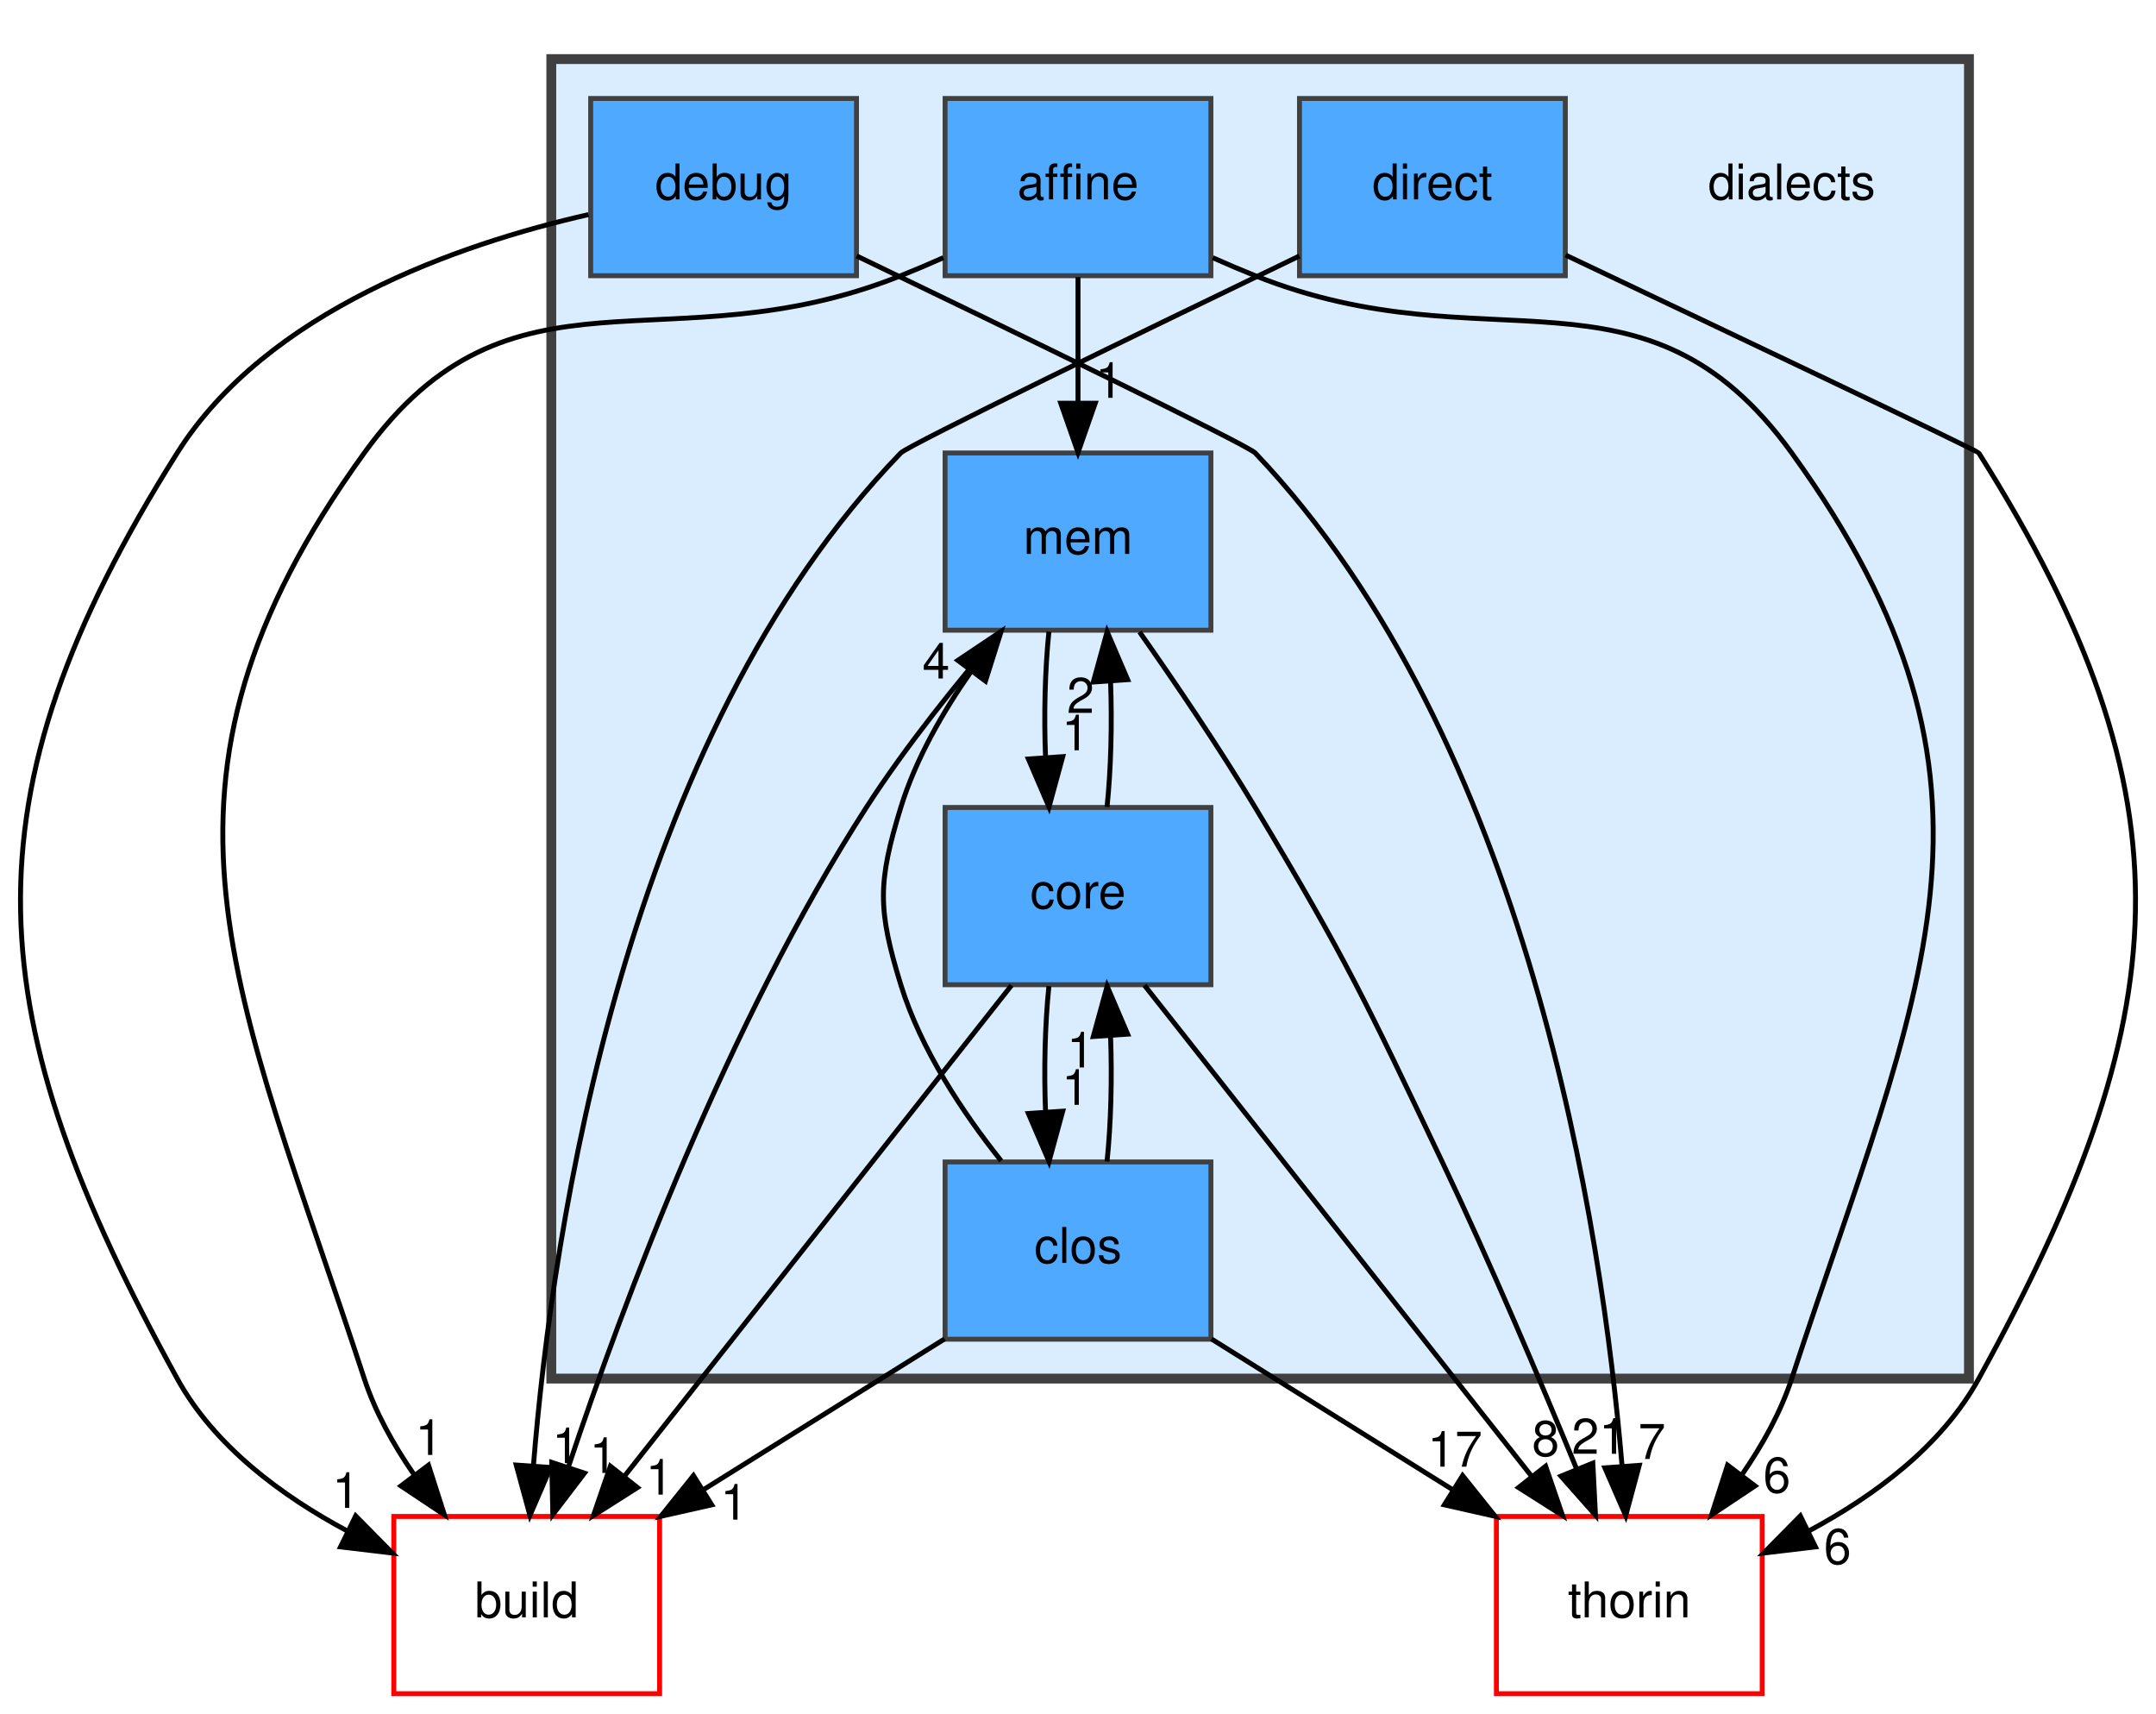
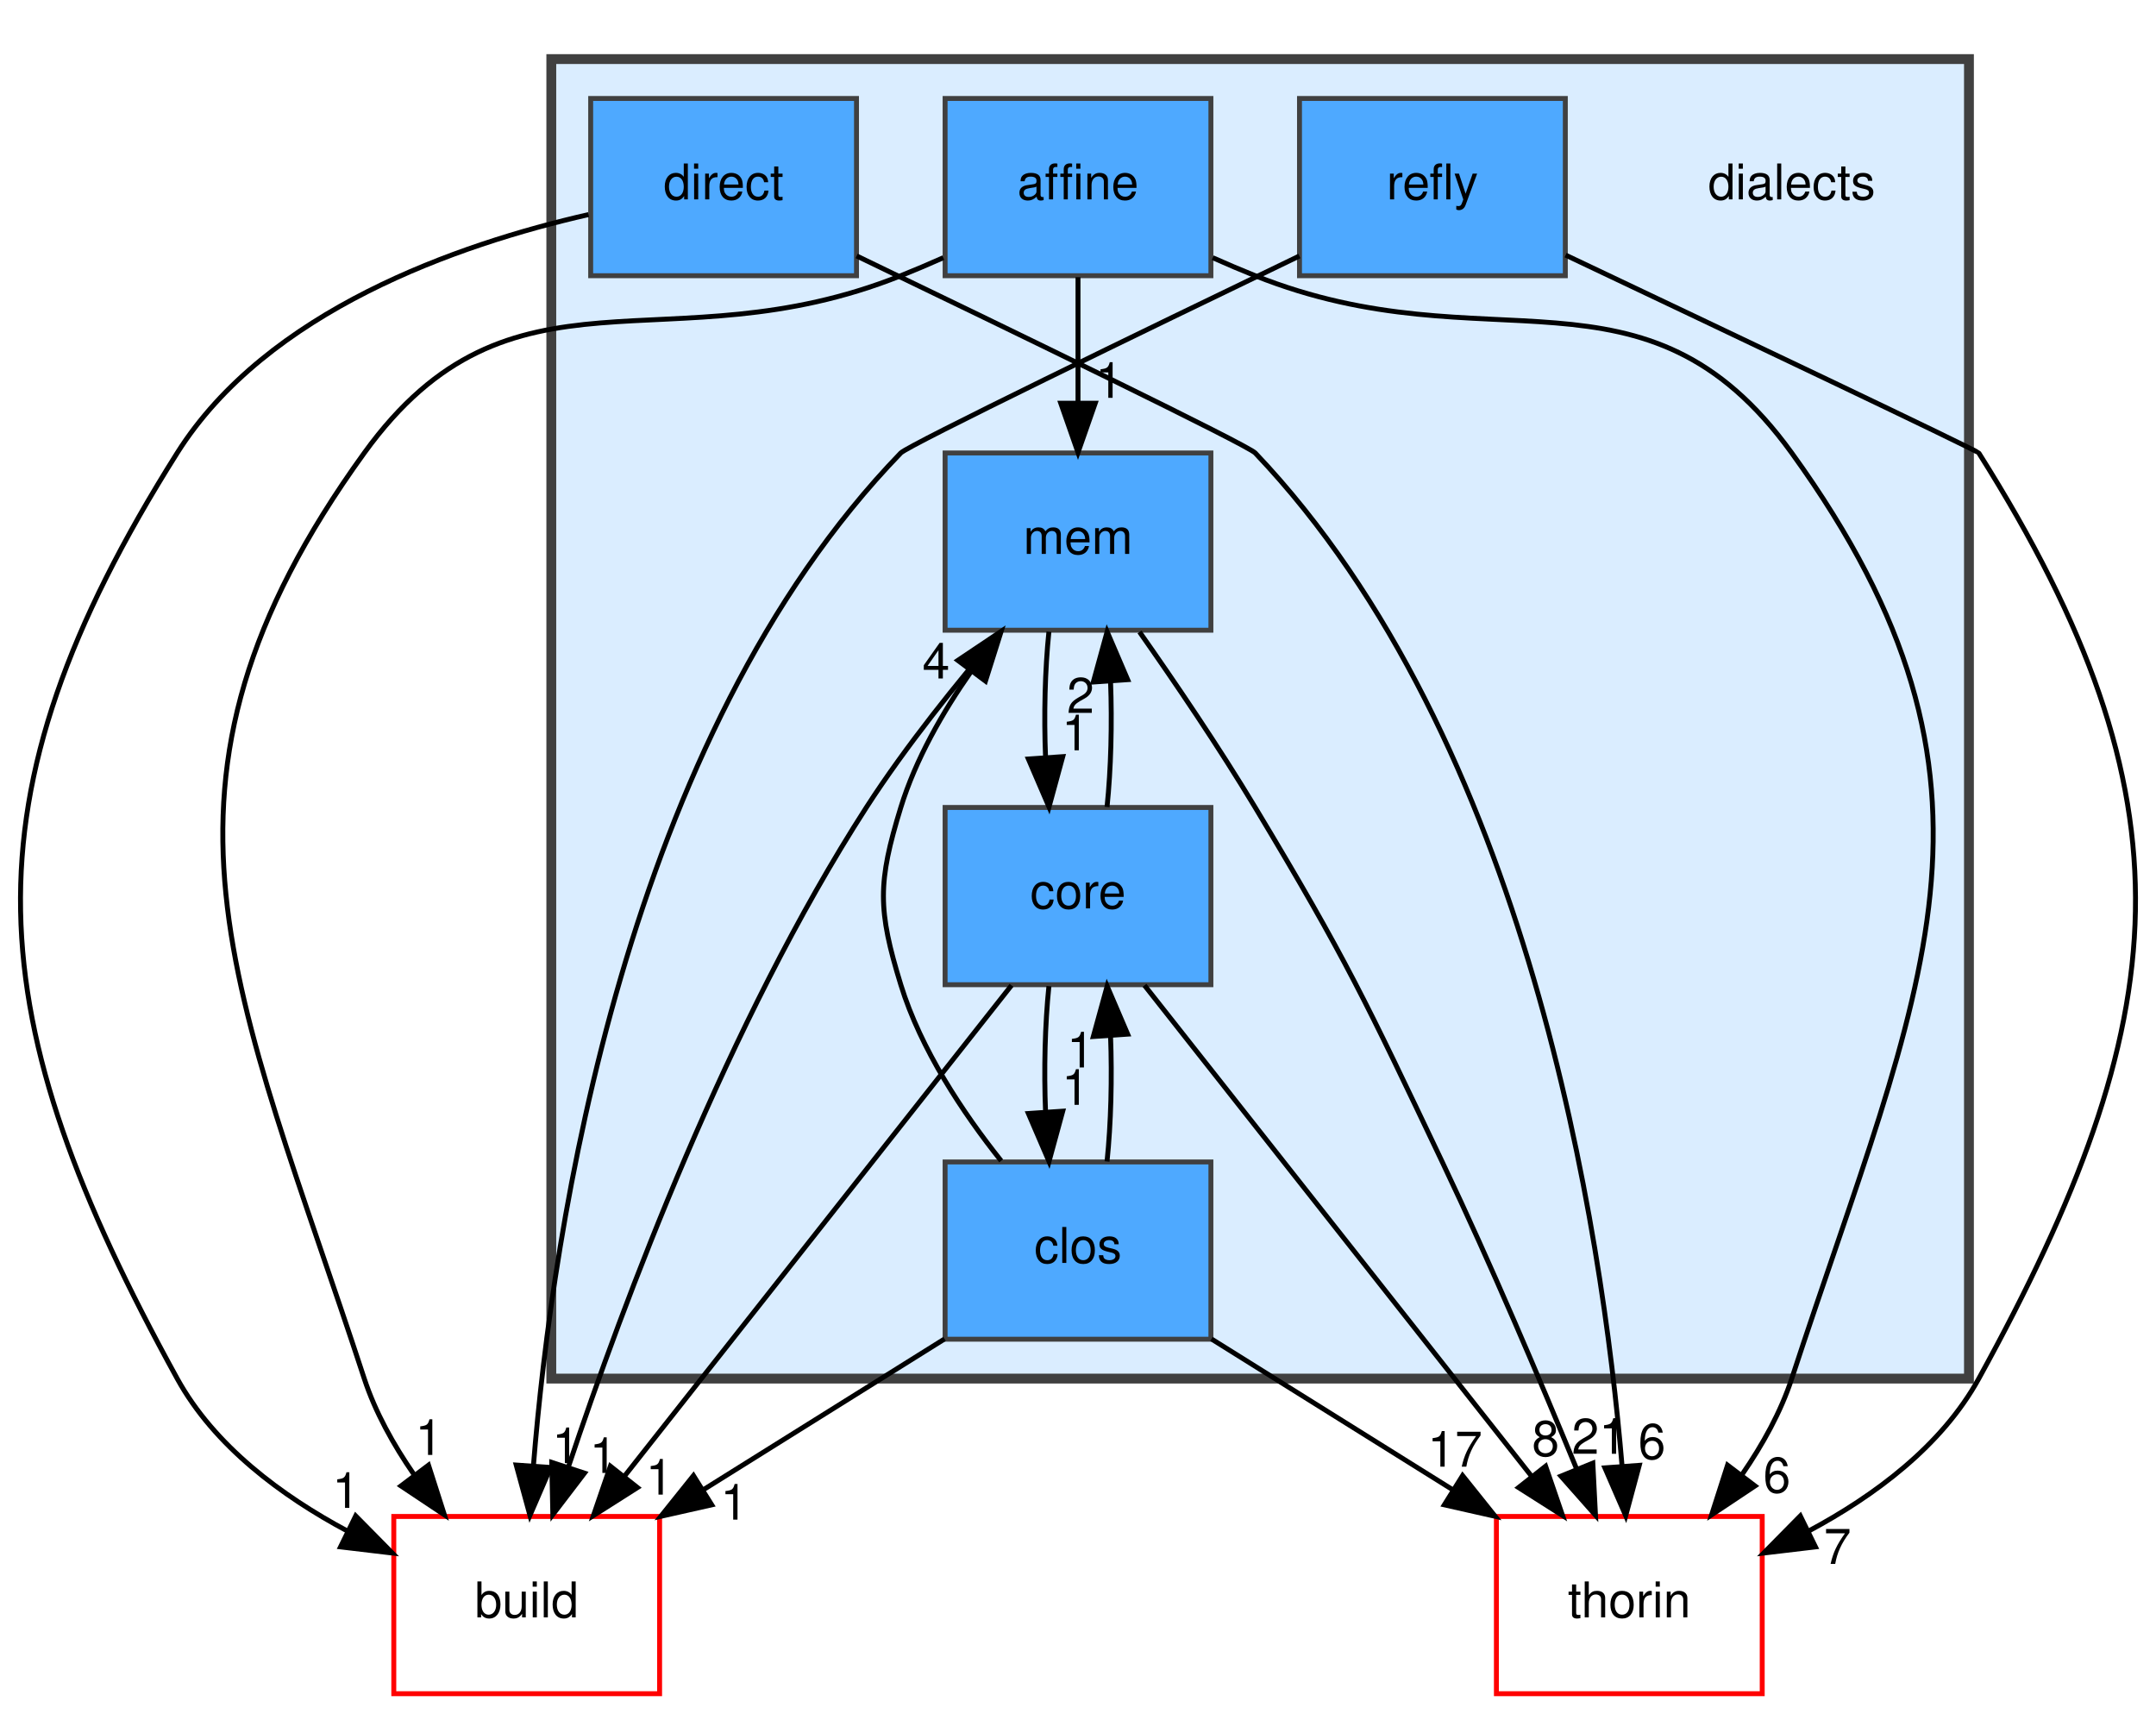
<svg xmlns="http://www.w3.org/2000/svg" xmlns:xlink="http://www.w3.org/1999/xlink" width="438pt" height="348pt" viewBox="0.00 0.00 437.90 348.00">
  <g id="graph0" class="graph" transform="scale(1 1) rotate(0) translate(4 344)">
    <g id="clust1" class="cluster">
      <g id="a_clust1">
        <a xlink:href="dir_dc7f769b3d5332bd9f89fd345831c3ed.html" target="_top">
          <polygon fill="#daedff" stroke="#404040" stroke-width="2" points="107.95,-64 107.95,-332 395.95,-332 395.95,-64 107.95,-64" />
        </a>
      </g>
    </g>
    <g id="node1" class="node">
      <text text-anchor="middle" x="359.95" y="-303.5" font-family="Helvetica,sans-Serif" font-size="10.00">dialects</text>
    </g>
    <g id="node2" class="node">
      <g id="a_node2">
        <a xlink:href="dir_a4e6014a65dac395128c61005a1a2d46.html" target="_top" xlink:title="affine">
          <polygon fill="#4ea9ff" stroke="#404040" points="241.95,-324 187.95,-324 187.95,-288 241.95,-288 241.95,-324" />
          <text text-anchor="middle" x="214.95" y="-303.5" font-family="Helvetica,sans-Serif" font-size="10.00">affine</text>
        </a>
      </g>
    </g>
-     <g id="node7" class="node">
-       <g id="a_node7">
+     <g id="node6" class="node">
+       <g id="a_node6">
        <a xlink:href="dir_f4f507027349df35d55005177e6b6800.html" target="_top" xlink:title="mem">
          <polygon fill="#4ea9ff" stroke="#404040" points="241.95,-252 187.95,-252 187.95,-216 241.95,-216 241.95,-252" />
          <text text-anchor="middle" x="214.95" y="-231.5" font-family="Helvetica,sans-Serif" font-size="10.00">mem</text>
        </a>
      </g>
    </g>
    <g id="edge3" class="edge">
      <path fill="none" stroke="black" d="M214.95,-287.7C214.95,-279.98 214.95,-270.71 214.95,-262.11" />
      <polygon fill="black" stroke="black" points="218.45,-262.1 214.95,-252.1 211.45,-262.1 218.45,-262.1" />
      <g id="a_edge3-headlabel">
-         <a xlink:href="dir_000001_000028.html" target="_top" xlink:title="1">
+         <a xlink:href="dir_000001_000026.html" target="_top" xlink:title="1">
          <text text-anchor="middle" x="221.29" y="-263.2" font-family="Helvetica,sans-Serif" font-size="10.00">1</text>
        </a>
      </g>
    </g>
    <g id="node8" class="node">
      <g id="a_node8">
        <a xlink:href="dir_4fef79e7177ba769987a8da36c892c5f.html" target="_top" xlink:title="build">
          <polygon fill="none" stroke="red" points="129.95,-36 75.95,-36 75.95,0 129.95,0 129.95,-36" />
          <text text-anchor="middle" x="102.95" y="-15.5" font-family="Helvetica,sans-Serif" font-size="10.00">build</text>
        </a>
      </g>
    </g>
    <g id="edge1" class="edge">
      <path fill="none" stroke="black" d="M187.59,-291.66C184.69,-290.37 181.78,-289.13 178.95,-288 131.57,-269.07 99.84,-293.35 69.95,-252 21,-184.28 43.96,-143.41 69.95,-64 72.18,-57.2 75.87,-50.57 80,-44.59" />
      <polygon fill="black" stroke="black" points="83,-46.42 86.23,-36.33 77.41,-42.2 83,-46.42" />
      <g id="a_edge1-headlabel">
        <a xlink:href="dir_000001_000005.html" target="_top" xlink:title="1">
          <text text-anchor="middle" x="83.09" y="-48.5" font-family="Helvetica,sans-Serif" font-size="10.00">1</text>
        </a>
      </g>
    </g>
    <g id="node9" class="node">
      <g id="a_node9">
        <a xlink:href="dir_c4168c80b7484587a21dc92c326c695e.html" target="_top" xlink:title="thorin">
          <polygon fill="none" stroke="red" points="353.95,-36 299.95,-36 299.95,0 353.95,0 353.95,-36" />
          <text text-anchor="middle" x="326.95" y="-15.5" font-family="Helvetica,sans-Serif" font-size="10.00">thorin</text>
        </a>
      </g>
    </g>
    <g id="edge2" class="edge">
      <path fill="none" stroke="black" d="M242.32,-291.66C245.21,-290.37 248.13,-289.13 250.95,-288 298.33,-269.07 330.06,-293.35 359.95,-252 408.9,-184.28 385.95,-143.41 359.95,-64 357.72,-57.2 354.03,-50.57 349.91,-44.59" />
      <polygon fill="black" stroke="black" points="352.49,-42.2 343.67,-36.33 346.91,-46.42 352.49,-42.2" />
      <g id="a_edge2-headlabel">
        <a xlink:href="dir_000001_000040.html" target="_top" xlink:title="6">
          <text text-anchor="middle" x="356.93" y="-40.86" font-family="Helvetica,sans-Serif" font-size="10.00">6</text>
        </a>
      </g>
    </g>
    <g id="node3" class="node">
      <g id="a_node3">
        <a xlink:href="dir_ebf961b2aa11f825fdc6e62bccf2cd25.html" target="_top" xlink:title="clos">
          <polygon fill="#4ea9ff" stroke="#404040" points="241.95,-108 187.95,-108 187.95,-72 241.95,-72 241.95,-108" />
          <text text-anchor="middle" x="214.95" y="-87.5" font-family="Helvetica,sans-Serif" font-size="10.00">clos</text>
        </a>
      </g>
    </g>
    <g id="node4" class="node">
      <g id="a_node4">
        <a xlink:href="dir_c418730755777f3d7ae8c6bca9740a18.html" target="_top" xlink:title="core">
          <polygon fill="#4ea9ff" stroke="#404040" points="241.95,-180 187.95,-180 187.95,-144 241.95,-144 241.95,-180" />
          <text text-anchor="middle" x="214.95" y="-159.5" font-family="Helvetica,sans-Serif" font-size="10.00">core</text>
        </a>
      </g>
    </g>
    <g id="edge7" class="edge">
      <path fill="none" stroke="black" d="M220.85,-108.1C221.65,-115.79 221.89,-125.05 221.56,-133.67" />
      <polygon fill="black" stroke="black" points="218.06,-133.48 220.87,-143.7 225.04,-133.96 218.06,-133.48" />
      <g id="a_edge7-headlabel">
        <a xlink:href="dir_000007_000009.html" target="_top" xlink:title="1">
          <text text-anchor="middle" x="215.47" y="-127.2" font-family="Helvetica,sans-Serif" font-size="10.00">1</text>
        </a>
      </g>
    </g>
    <g id="edge6" class="edge">
      <path fill="none" stroke="black" d="M199.34,-108.23C191.58,-117.97 183.01,-130.82 178.95,-144 174.25,-159.29 174.25,-164.71 178.95,-180 181.96,-189.78 187.46,-199.38 193.27,-207.67" />
      <polygon fill="black" stroke="black" points="190.54,-209.87 199.34,-215.77 196.15,-205.67 190.54,-209.87" />
      <g id="a_edge6-headlabel">
-         <a xlink:href="dir_000007_000028.html" target="_top" xlink:title="4">
+         <a xlink:href="dir_000007_000026.html" target="_top" xlink:title="4">
          <text text-anchor="middle" x="186.12" y="-206.2" font-family="Helvetica,sans-Serif" font-size="10.00">4</text>
        </a>
      </g>
    </g>
    <g id="edge4" class="edge">
      <path fill="none" stroke="black" d="M187.84,-72.05C173.09,-62.84 154.66,-51.32 138.75,-41.37" />
      <polygon fill="black" stroke="black" points="140.54,-38.36 130.2,-36.03 136.83,-44.3 140.54,-38.36" />
      <g id="a_edge4-headlabel">
        <a xlink:href="dir_000007_000005.html" target="_top" xlink:title="1">
          <text text-anchor="middle" x="145.09" y="-35.36" font-family="Helvetica,sans-Serif" font-size="10.00">1</text>
        </a>
      </g>
    </g>
    <g id="edge5" class="edge">
      <path fill="none" stroke="black" d="M242.06,-72.05C256.81,-62.84 275.24,-51.32 291.16,-41.37" />
      <polygon fill="black" stroke="black" points="293.08,-44.3 299.7,-36.03 289.37,-38.36 293.08,-44.3" />
      <g id="a_edge5-headlabel">
        <a xlink:href="dir_000007_000040.html" target="_top" xlink:title="17">
          <text text-anchor="middle" x="291.53" y="-46.11" font-family="Helvetica,sans-Serif" font-size="10.00">17</text>
        </a>
      </g>
    </g>
    <g id="edge11" class="edge">
      <path fill="none" stroke="black" d="M209.04,-143.7C208.24,-135.98 208.01,-126.71 208.36,-118.11" />
      <polygon fill="black" stroke="black" points="211.85,-118.32 209.06,-108.1 204.87,-117.84 211.85,-118.32" />
      <g id="a_edge11-headlabel">
        <a xlink:href="dir_000009_000007.html" target="_top" xlink:title="1">
          <text text-anchor="middle" x="214.43" y="-119.61" font-family="Helvetica,sans-Serif" font-size="10.00">1</text>
        </a>
      </g>
    </g>
    <g id="edge10" class="edge">
      <path fill="none" stroke="black" d="M220.85,-180.1C221.65,-187.79 221.89,-197.05 221.56,-205.67" />
      <polygon fill="black" stroke="black" points="218.06,-205.48 220.87,-215.7 225.04,-205.96 218.06,-205.48" />
      <g id="a_edge10-headlabel">
-         <a xlink:href="dir_000009_000028.html" target="_top" xlink:title="2">
+         <a xlink:href="dir_000009_000026.html" target="_top" xlink:title="2">
          <text text-anchor="middle" x="215.47" y="-199.2" font-family="Helvetica,sans-Serif" font-size="10.00">2</text>
        </a>
      </g>
    </g>
    <g id="edge8" class="edge">
      <path fill="none" stroke="black" d="M201.44,-143.87C181.85,-119.03 145.42,-72.85 122.78,-44.14" />
      <polygon fill="black" stroke="black" points="125.45,-41.87 116.51,-36.19 119.95,-46.21 125.45,-41.87" />
      <g id="a_edge8-headlabel">
        <a xlink:href="dir_000009_000005.html" target="_top" xlink:title="1">
          <text text-anchor="middle" x="129.91" y="-40.44" font-family="Helvetica,sans-Serif" font-size="10.00">1</text>
        </a>
      </g>
    </g>
    <g id="edge9" class="edge">
      <path fill="none" stroke="black" d="M228.46,-143.87C248.05,-119.03 284.48,-72.85 307.12,-44.14" />
      <polygon fill="black" stroke="black" points="309.95,-46.21 313.39,-36.19 304.45,-41.87 309.95,-46.21" />
      <g id="a_edge9-headlabel">
        <a xlink:href="dir_000009_000040.html" target="_top" xlink:title="8">
          <text text-anchor="middle" x="309.95" y="-48.29" font-family="Helvetica,sans-Serif" font-size="10.00">8</text>
        </a>
      </g>
    </g>
    <g id="node5" class="node">
      <g id="a_node5">
-         <a xlink:href="dir_b9ebbbdbdbbd2a38a928f7ec564d748a.html" target="_top" xlink:title="debug">
+         <a xlink:href="dir_b377f326e5c4fac904997f328f2dc43f.html" target="_top" xlink:title="direct">
          <polygon fill="#4ea9ff" stroke="#404040" points="169.95,-324 115.95,-324 115.95,-288 169.95,-288 169.95,-324" />
-           <text text-anchor="middle" x="142.95" y="-303.5" font-family="Helvetica,sans-Serif" font-size="10.00">debug</text>
+           <text text-anchor="middle" x="142.95" y="-303.5" font-family="Helvetica,sans-Serif" font-size="10.00">direct</text>
        </a>
      </g>
    </g>
    <g id="edge12" class="edge">
      <path fill="none" stroke="black" d="M115.52,-300.42C88.98,-294.38 50.18,-280.9 31.95,-252 -12.62,-181.33 -8.32,-137.21 31.95,-64 39.5,-50.29 53.18,-40.17 66.54,-33.03" />
      <polygon fill="black" stroke="black" points="68.21,-36.11 75.65,-28.57 65.13,-29.82 68.21,-36.11" />
      <g id="a_edge12-headlabel">
-         <a xlink:href="dir_000011_000005.html" target="_top" xlink:title="1">
+         <a xlink:href="dir_000014_000005.html" target="_top" xlink:title="1">
          <text text-anchor="middle" x="66.23" y="-37.74" font-family="Helvetica,sans-Serif" font-size="10.00">1</text>
        </a>
      </g>
    </g>
    <g id="edge13" class="edge">
      <path fill="none" stroke="black" d="M169.98,-292.02C201.46,-276.86 249.41,-253.62 250.95,-252 306.46,-193.66 321.43,-94.24 325.47,-46.36" />
      <polygon fill="black" stroke="black" points="328.97,-46.38 326.22,-36.15 321.99,-45.87 328.97,-46.38" />
      <g id="a_edge13-headlabel">
-         <a xlink:href="dir_000011_000040.html" target="_top" xlink:title="7">
-           <text text-anchor="middle" x="331.54" y="-47.68" font-family="Helvetica,sans-Serif" font-size="10.00">7</text>
-         </a>
-       </g>
-     </g>
-     <g id="node6" class="node">
-       <g id="a_node6">
-         <a xlink:href="dir_b377f326e5c4fac904997f328f2dc43f.html" target="_top" xlink:title="direct">
+         <a xlink:href="dir_000014_000040.html" target="_top" xlink:title="6">
+           <text text-anchor="middle" x="331.54" y="-47.68" font-family="Helvetica,sans-Serif" font-size="10.00">6</text>
+         </a>
+       </g>
+     </g>
+     <g id="edge16" class="edge">
+       <path fill="none" stroke="black" d="M209.04,-215.7C208.24,-207.98 208.01,-198.71 208.36,-190.11" />
+       <polygon fill="black" stroke="black" points="211.85,-190.32 209.06,-180.1 204.87,-189.84 211.85,-190.32" />
+       <g id="a_edge16-headlabel">
+         <a xlink:href="dir_000026_000009.html" target="_top" xlink:title="1">
+           <text text-anchor="middle" x="214.43" y="-191.61" font-family="Helvetica,sans-Serif" font-size="10.00">1</text>
+         </a>
+       </g>
+     </g>
+     <g id="edge14" class="edge">
+       <path fill="none" stroke="black" d="M199.21,-215.59C190.58,-205.58 180.04,-192.55 171.95,-180 143.85,-136.41 122.57,-79.45 111.49,-46.27" />
+       <polygon fill="black" stroke="black" points="114.69,-44.8 108.26,-36.38 108.04,-46.98 114.69,-44.8" />
+       <g id="a_edge14-headlabel">
+         <a xlink:href="dir_000026_000005.html" target="_top" xlink:title="1">
+           <text text-anchor="middle" x="118.51" y="-44.84" font-family="Helvetica,sans-Serif" font-size="10.00">1</text>
+         </a>
+       </g>
+     </g>
+     <g id="edge15" class="edge">
+       <path fill="none" stroke="black" d="M227.45,-215.65C234.62,-205.45 243.62,-192.2 250.95,-180 269.59,-148.99 273.39,-140.67 288.95,-108 298.78,-87.36 308.9,-63.52 316.22,-45.71" />
+       <polygon fill="black" stroke="black" points="319.54,-46.83 320.08,-36.25 313.06,-44.19 319.54,-46.83" />
+       <g id="a_edge15-headlabel">
+         <a xlink:href="dir_000026_000040.html" target="_top" xlink:title="21">
+           <text text-anchor="middle" x="320.81" y="-48.73" font-family="Helvetica,sans-Serif" font-size="10.00">21</text>
+         </a>
+       </g>
+     </g>
+     <g id="node7" class="node">
+       <g id="a_node7">
+         <a xlink:href="dir_6f55f125f3d97d2fd2dc99187db03e52.html" target="_top" xlink:title="refly">
          <polygon fill="#4ea9ff" stroke="#404040" points="313.95,-324 259.95,-324 259.95,-288 313.95,-288 313.95,-324" />
-           <text text-anchor="middle" x="286.95" y="-303.5" font-family="Helvetica,sans-Serif" font-size="10.00">direct</text>
-         </a>
-       </g>
-     </g>
-     <g id="edge14" class="edge">
+           <text text-anchor="middle" x="286.95" y="-303.5" font-family="Helvetica,sans-Serif" font-size="10.00">refly</text>
+         </a>
+       </g>
+     </g>
+     <g id="edge17" class="edge">
      <path fill="none" stroke="black" d="M259.93,-292.01C228.45,-276.85 180.51,-253.61 178.95,-252 122.93,-194.15 108.21,-94.49 104.33,-46.46" />
      <polygon fill="black" stroke="black" points="107.81,-45.95 103.61,-36.22 100.82,-46.44 107.81,-45.95" />
-       <g id="a_edge14-headlabel">
-         <a xlink:href="dir_000016_000005.html" target="_top" xlink:title="1">
+       <g id="a_edge17-headlabel">
+         <a xlink:href="dir_000036_000005.html" target="_top" xlink:title="1">
          <text text-anchor="middle" x="110.89" y="-46.83" font-family="Helvetica,sans-Serif" font-size="10.00">1</text>
        </a>
      </g>
    </g>
-     <g id="edge15" class="edge">
+     <g id="edge18" class="edge">
      <path fill="none" stroke="black" d="M314.01,-292.19C346.77,-276.66 397.64,-252.49 397.95,-252 442.52,-181.33 438.23,-137.21 397.95,-64 390.41,-50.29 376.72,-40.17 363.37,-33.03" />
      <polygon fill="black" stroke="black" points="364.77,-29.82 354.25,-28.57 361.69,-36.11 364.77,-29.82" />
-       <g id="a_edge15-headlabel">
-         <a xlink:href="dir_000016_000040.html" target="_top" xlink:title="6">
-           <text text-anchor="middle" x="369.25" y="-26.36" font-family="Helvetica,sans-Serif" font-size="10.00">6</text>
-         </a>
-       </g>
-     </g>
-     <g id="edge18" class="edge">
-       <path fill="none" stroke="black" d="M209.04,-215.7C208.24,-207.98 208.01,-198.71 208.36,-190.11" />
-       <polygon fill="black" stroke="black" points="211.85,-190.32 209.06,-180.1 204.87,-189.84 211.85,-190.32" />
      <g id="a_edge18-headlabel">
-         <a xlink:href="dir_000028_000009.html" target="_top" xlink:title="1">
-           <text text-anchor="middle" x="214.43" y="-191.61" font-family="Helvetica,sans-Serif" font-size="10.00">1</text>
-         </a>
-       </g>
-     </g>
-     <g id="edge16" class="edge">
-       <path fill="none" stroke="black" d="M199.21,-215.59C190.58,-205.58 180.04,-192.55 171.95,-180 143.85,-136.41 122.57,-79.45 111.49,-46.27" />
-       <polygon fill="black" stroke="black" points="114.69,-44.8 108.26,-36.38 108.04,-46.98 114.69,-44.8" />
-       <g id="a_edge16-headlabel">
-         <a xlink:href="dir_000028_000005.html" target="_top" xlink:title="1">
-           <text text-anchor="middle" x="118.51" y="-44.84" font-family="Helvetica,sans-Serif" font-size="10.00">1</text>
-         </a>
-       </g>
-     </g>
-     <g id="edge17" class="edge">
-       <path fill="none" stroke="black" d="M227.45,-215.65C234.62,-205.45 243.62,-192.2 250.95,-180 269.59,-148.99 273.39,-140.67 288.95,-108 298.78,-87.36 308.9,-63.52 316.22,-45.71" />
-       <polygon fill="black" stroke="black" points="319.54,-46.83 320.08,-36.25 313.06,-44.19 319.54,-46.83" />
-       <g id="a_edge17-headlabel">
-         <a xlink:href="dir_000028_000040.html" target="_top" xlink:title="21">
-           <text text-anchor="middle" x="320.81" y="-48.73" font-family="Helvetica,sans-Serif" font-size="10.00">21</text>
+         <a xlink:href="dir_000036_000040.html" target="_top" xlink:title="7">
+           <text text-anchor="middle" x="369.25" y="-26.36" font-family="Helvetica,sans-Serif" font-size="10.00">7</text>
        </a>
      </g>
    </g>
  </g>
</svg>
